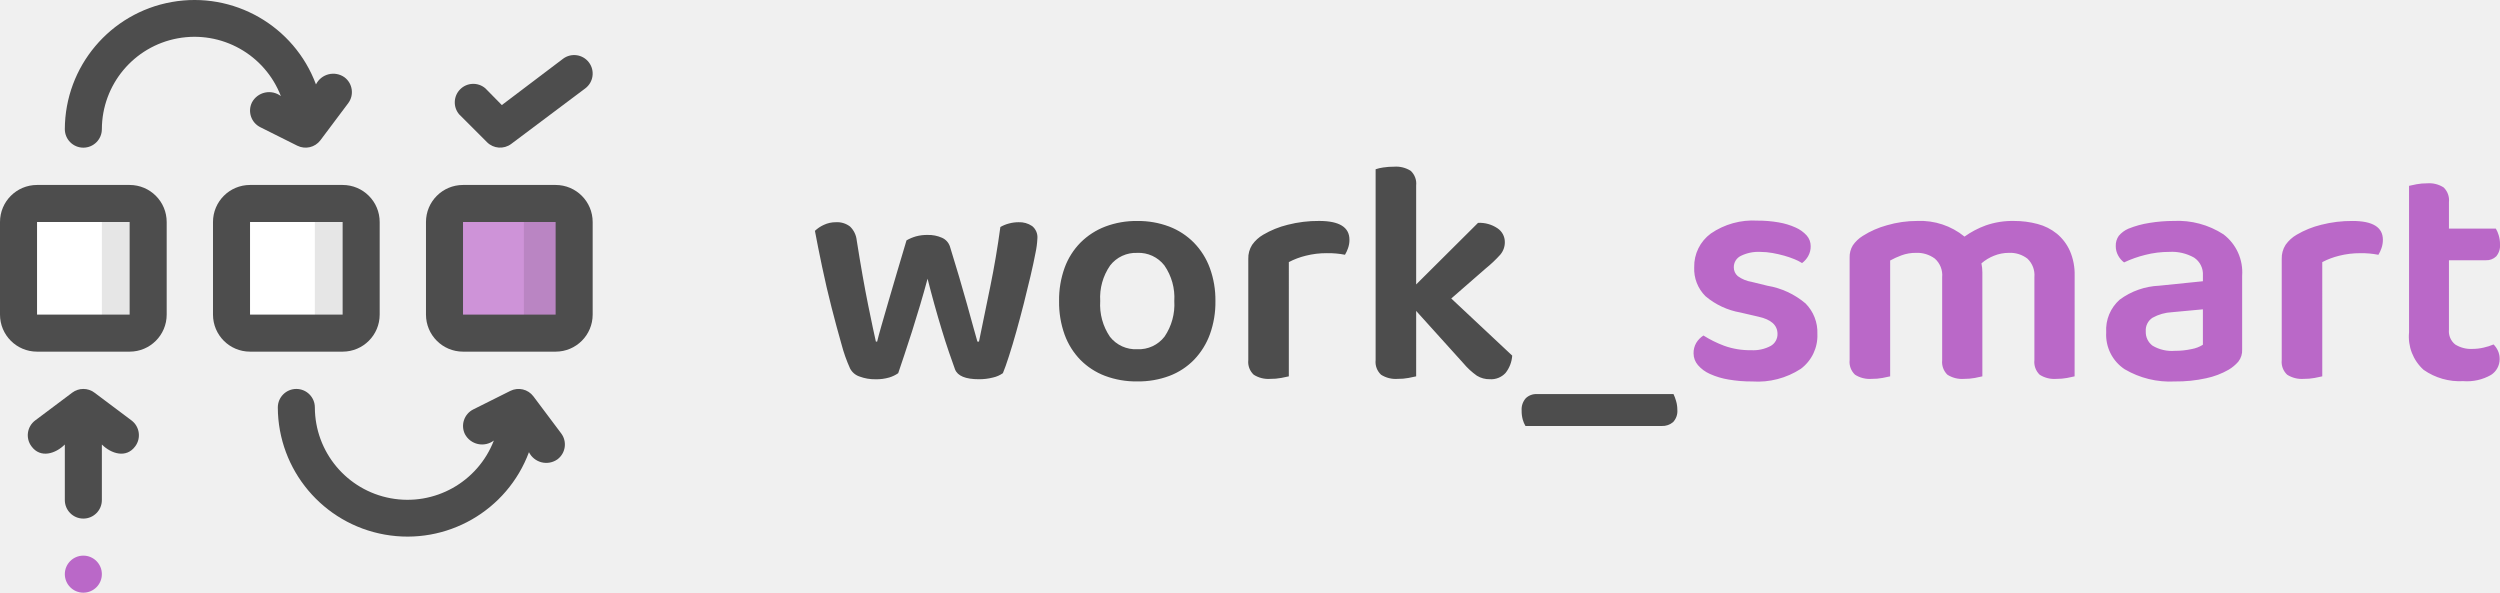
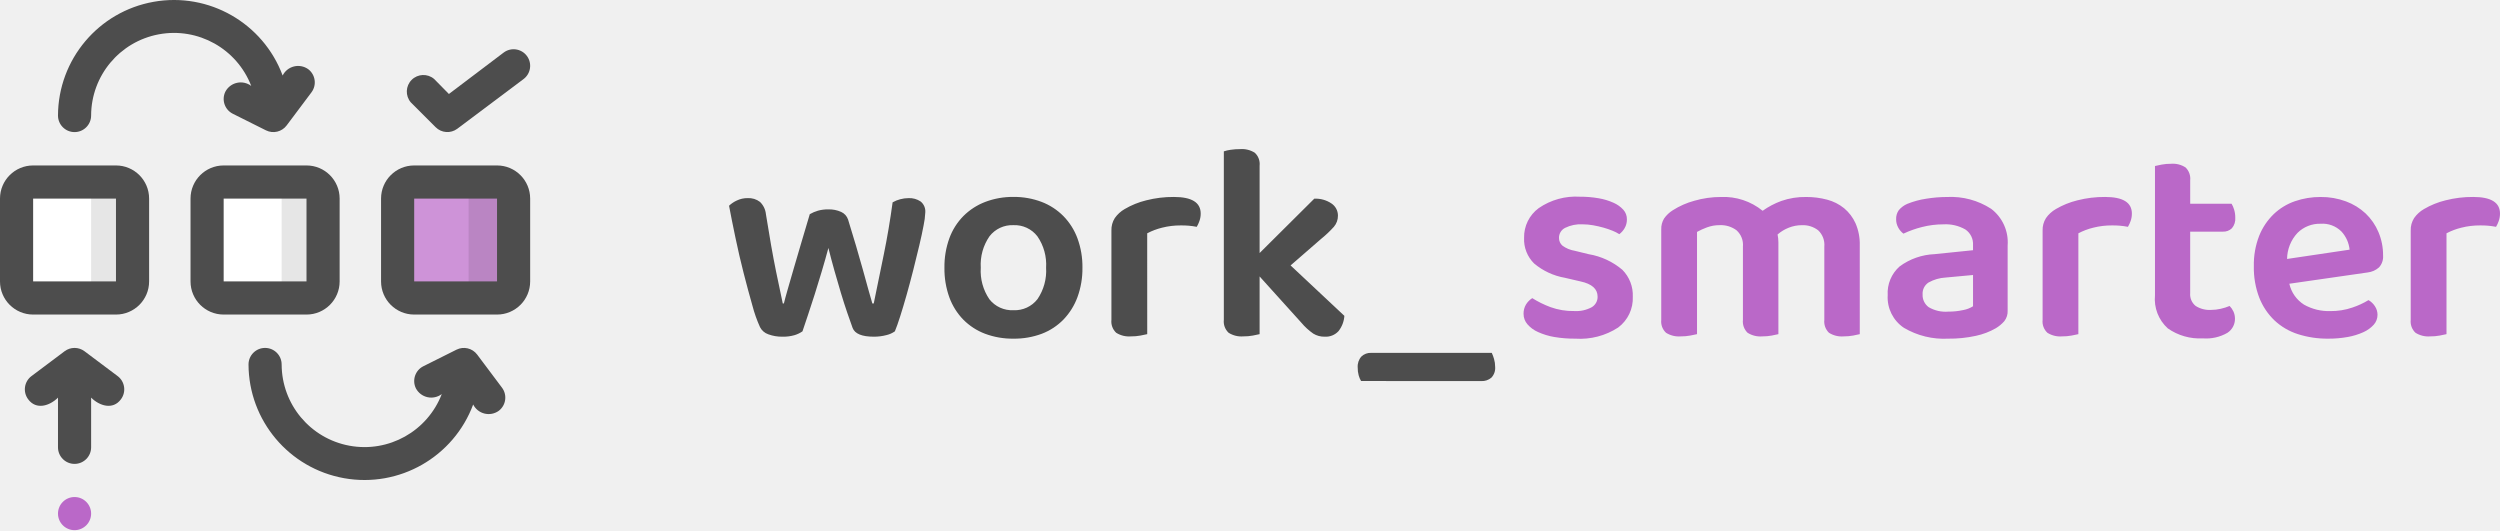
- <svg xmlns="http://www.w3.org/2000/svg" width="269.965" height="64" viewBox="0 0 269.965 64">
+ <svg xmlns="http://www.w3.org/2000/svg" width="301.794" height="64" viewBox="0 0 301.794 64">
  <g id="logo" transform="translate(-850 -607)">
-     <g id="text" transform="translate(17.008 132.056)">
-       <path id="work" d="M13.157-8.96q-.379,1.413-.81,2.86t-.862,2.809q-.431,1.361-.827,2.533t-.672,2a3.432,3.432,0,0,1-.965.465A4.893,4.893,0,0,1,7.54,1.9,4.72,4.72,0,0,1,5.8,1.6,1.777,1.777,0,0,1,4.783.724a16.564,16.564,0,0,1-.93-2.636Q3.335-3.722,2.784-5.876T1.767-10.252Q1.3-12.475.992-14.129a3.486,3.486,0,0,1,.948-.638,3,3,0,0,1,1.327-.293,2.279,2.279,0,0,1,1.516.465,2.4,2.4,0,0,1,.724,1.5Q6.161-8.96,6.747-6.082t.827,3.911h.138q.138-.586.465-1.723t.758-2.619q.431-1.482.93-3.17T10.882-13.1a4.661,4.661,0,0,1,1.017-.431,4.537,4.537,0,0,1,1.258-.155,3.565,3.565,0,0,1,1.568.31,1.562,1.562,0,0,1,.844.93q.517,1.654.982,3.239T17.4-6.255q.379,1.361.672,2.43t.465,1.654h.172q.586-2.86,1.223-5.962t1.086-6.41a3.76,3.76,0,0,1,.93-.379,4,4,0,0,1,1.034-.138,2.429,2.429,0,0,1,1.465.414,1.549,1.549,0,0,1,.569,1.344,9.545,9.545,0,0,1-.207,1.568q-.207,1.086-.534,2.481t-.724,2.964q-.4,1.568-.81,3.033T21.945-.6Q21.566.586,21.29,1.241a2.913,2.913,0,0,1-1.051.465,5.9,5.9,0,0,1-1.534.19q-2.171,0-2.585-1.068-.276-.758-.655-1.861T14.69-3.446q-.4-1.31-.793-2.722T13.157-8.96ZM44.241-6.548a10.163,10.163,0,0,1-.6,3.6,7.853,7.853,0,0,1-1.706,2.74,7.358,7.358,0,0,1-2.654,1.74,9.537,9.537,0,0,1-3.481.6,9.537,9.537,0,0,1-3.481-.6A7.47,7.47,0,0,1,29.664-.19a7.675,7.675,0,0,1-1.706-2.722,10.269,10.269,0,0,1-.6-3.636,10.163,10.163,0,0,1,.6-3.6,7.554,7.554,0,0,1,1.723-2.722,7.645,7.645,0,0,1,2.671-1.723,9.437,9.437,0,0,1,3.446-.6,9.437,9.437,0,0,1,3.446.6,7.527,7.527,0,0,1,2.671,1.74,7.726,7.726,0,0,1,1.723,2.74A10.059,10.059,0,0,1,44.241-6.548Zm-8.443-5.2a3.521,3.521,0,0,0-2.929,1.361A6.093,6.093,0,0,0,31.8-6.548a6.152,6.152,0,0,0,1.051,3.86A3.527,3.527,0,0,0,35.8-1.344a3.509,3.509,0,0,0,2.946-1.361A6.165,6.165,0,0,0,39.8-6.548a6.093,6.093,0,0,0-1.068-3.842A3.521,3.521,0,0,0,35.8-11.751ZM52.167,1.585q-.31.069-.827.172a6.007,6.007,0,0,1-1.172.1,2.94,2.94,0,0,1-1.792-.448,1.882,1.882,0,0,1-.586-1.585V-11.1a2.672,2.672,0,0,1,.414-1.516,3.768,3.768,0,0,1,1.206-1.1,9.848,9.848,0,0,1,2.636-1.068,13.278,13.278,0,0,1,3.394-.414q3.274,0,3.274,2.033a2.675,2.675,0,0,1-.155.913,3.732,3.732,0,0,1-.327.706,9.44,9.44,0,0,0-1.964-.172,9.073,9.073,0,0,0-2.274.276,7.99,7.99,0,0,0-1.826.689Zm13.75,0q-.31.069-.827.172a6.007,6.007,0,0,1-1.172.1,2.94,2.94,0,0,1-1.792-.448,1.882,1.882,0,0,1-.586-1.585V-20.78a4.479,4.479,0,0,1,.81-.19,7.5,7.5,0,0,1,1.189-.086,2.94,2.94,0,0,1,1.792.448,1.882,1.882,0,0,1,.586,1.585V-8.34L72.6-14.991a3.455,3.455,0,0,1,2.1.586,1.775,1.775,0,0,1,.793,1.482,2.057,2.057,0,0,1-.5,1.378,13.818,13.818,0,0,1-1.568,1.482L69.708-6.823,76.29-.655a3.374,3.374,0,0,1-.724,1.878,2.12,2.12,0,0,1-1.689.672,2.567,2.567,0,0,1-1.4-.379A7.557,7.557,0,0,1,71.018.172l-5.1-5.652Z" transform="translate(920 514)" fill="#4d4d4d" />
-       <path id="underscore" d="M.414,5.238a2.762,2.762,0,0,1-.293-.689A3.46,3.46,0,0,1,0,3.584,1.825,1.825,0,0,1,.448,2.24a1.63,1.63,0,0,1,1.206-.448H16.4a4.676,4.676,0,0,1,.276.741,3.319,3.319,0,0,1,.138.948,1.716,1.716,0,0,1-.465,1.344,1.773,1.773,0,0,1-1.223.414Z" transform="translate(997.307 515.706)" fill="#4d4d4d" />
-       <path id="smart" d="M14.779-3.126A4.473,4.473,0,0,1,12.987.647,8.557,8.557,0,0,1,7.749,2.009,14.619,14.619,0,0,1,5.182,1.8a8.048,8.048,0,0,1-2-.6A3.67,3.67,0,0,1,1.873.234a1.94,1.94,0,0,1-.465-1.258A2.149,2.149,0,0,1,1.7-2.161a2.433,2.433,0,0,1,.775-.793A12.147,12.147,0,0,0,4.7-1.851a8.1,8.1,0,0,0,2.912.482,3.986,3.986,0,0,0,2.137-.465,1.458,1.458,0,0,0,.724-1.292q0-1.413-2.068-1.861l-1.93-.448A7.975,7.975,0,0,1,2.7-7.193a4.14,4.14,0,0,1-1.223-3.136,4.4,4.4,0,0,1,1.792-3.636A8.016,8.016,0,0,1,8.3-15.36a12.935,12.935,0,0,1,2.292.19,7.447,7.447,0,0,1,1.826.551,3.539,3.539,0,0,1,1.206.862,1.716,1.716,0,0,1,.431,1.154,2.089,2.089,0,0,1-.276,1.086,2.43,2.43,0,0,1-.655.741,4.766,4.766,0,0,0-.81-.414,10.265,10.265,0,0,0-1.1-.379,13.006,13.006,0,0,0-1.275-.293,7.5,7.5,0,0,0-1.327-.121,4.281,4.281,0,0,0-2.1.431,1.344,1.344,0,0,0-.758,1.223,1.229,1.229,0,0,0,.431.965,3.5,3.5,0,0,0,1.5.62l1.689.414A8.57,8.57,0,0,1,13.5-6.417,4.418,4.418,0,0,1,14.779-3.126ZM42.555,1.457q-.276.069-.81.172a6.078,6.078,0,0,1-1.154.1,2.928,2.928,0,0,1-1.809-.448A1.912,1.912,0,0,1,38.213-.3V-9.26a2.437,2.437,0,0,0-.758-2,3.057,3.057,0,0,0-2-.62,4.277,4.277,0,0,0-1.6.31,4.644,4.644,0,0,0-1.361.827,4.594,4.594,0,0,1,.1.965V1.457q-.276.069-.81.172a6.078,6.078,0,0,1-1.154.1,2.928,2.928,0,0,1-1.809-.448A1.912,1.912,0,0,1,28.254-.3V-9.26a2.383,2.383,0,0,0-.793-2,3.2,3.2,0,0,0-2.033-.62,4.418,4.418,0,0,0-1.585.276,8.721,8.721,0,0,0-1.206.551V1.457q-.31.069-.827.172a6.007,6.007,0,0,1-1.172.1,2.94,2.94,0,0,1-1.792-.448A1.882,1.882,0,0,1,18.26-.3V-11.362a2.4,2.4,0,0,1,.345-1.327,3.654,3.654,0,0,1,1.068-1.017,9.588,9.588,0,0,1,2.619-1.154,11.565,11.565,0,0,1,3.274-.465,7.548,7.548,0,0,1,5.1,1.689,9.62,9.62,0,0,1,2.292-1.206,8.715,8.715,0,0,1,3.05-.482,9.7,9.7,0,0,1,2.55.327,5.5,5.5,0,0,1,2.085,1.051,5.13,5.13,0,0,1,1.4,1.844,6.33,6.33,0,0,1,.517,2.671ZM53.376-1.3a8.184,8.184,0,0,0,1.826-.19,3.413,3.413,0,0,0,1.206-.465V-5.78l-3.343.31a4.819,4.819,0,0,0-2.1.6A1.615,1.615,0,0,0,50.24-3.4a1.821,1.821,0,0,0,.741,1.551A4.068,4.068,0,0,0,53.376-1.3Zm-.138-14.026a9.064,9.064,0,0,1,5.393,1.447A5.143,5.143,0,0,1,60.647-9.4v7.961a1.945,1.945,0,0,1-.414,1.31A4.3,4.3,0,0,1,59.2.734a8.376,8.376,0,0,1-2.447.93,14.976,14.976,0,0,1-3.377.345A9.653,9.653,0,0,1,47.948.682,4.471,4.471,0,0,1,45.967-3.3a4.342,4.342,0,0,1,1.465-3.532,7.716,7.716,0,0,1,4.256-1.5l4.721-.482v-.62a2.143,2.143,0,0,0-.948-1.93,4.861,4.861,0,0,0-2.671-.62,10.489,10.489,0,0,0-2.619.327,12.224,12.224,0,0,0-2.274.81,2.246,2.246,0,0,1-.638-.741A2.058,2.058,0,0,1,47-12.6a1.8,1.8,0,0,1,.327-1.12,2.81,2.81,0,0,1,1.051-.775,10.229,10.229,0,0,1,2.274-.62A16.12,16.12,0,0,1,53.238-15.326ZM69.3,1.457q-.31.069-.827.172a6.007,6.007,0,0,1-1.172.1,2.94,2.94,0,0,1-1.792-.448A1.882,1.882,0,0,1,64.921-.3V-11.225a2.672,2.672,0,0,1,.414-1.516,3.768,3.768,0,0,1,1.206-1.1,9.848,9.848,0,0,1,2.636-1.068,13.278,13.278,0,0,1,3.394-.414q3.274,0,3.274,2.033a2.675,2.675,0,0,1-.155.913,3.733,3.733,0,0,1-.327.706,9.44,9.44,0,0,0-1.964-.172,9.073,9.073,0,0,0-2.274.276,7.99,7.99,0,0,0-1.826.689ZM82.978-3.574a1.817,1.817,0,0,0,.672,1.585,3.176,3.176,0,0,0,1.878.482,5.324,5.324,0,0,0,1.189-.138A6.349,6.349,0,0,0,87.8-1.989a2.41,2.41,0,0,1,.465.672,2.093,2.093,0,0,1,.19.913,2.029,2.029,0,0,1-.93,1.706,5.209,5.209,0,0,1-3,.672A6.8,6.8,0,0,1,80.239.751,4.827,4.827,0,0,1,78.671-3.3V-19.116q.276-.069.81-.172a6.077,6.077,0,0,1,1.154-.1,2.859,2.859,0,0,1,1.775.448,1.912,1.912,0,0,1,.569,1.585v2.86h5.066a3.1,3.1,0,0,1,.31.724,3.265,3.265,0,0,1,.138.965,1.791,1.791,0,0,1-.414,1.31,1.49,1.49,0,0,1-1.1.414h-4Z" transform="translate(1014.465 514.128)" fill="#BA68C8" />
+     <g id="text" transform="translate(194.946 -289.628)">
+       <path id="work" d="M13.056-10.438q-.374,1.394-.8,2.822t-.85,2.771q-.425,1.343-.816,2.5T9.928-.374a3.386,3.386,0,0,1-.952.459A4.827,4.827,0,0,1,7.514.272,4.656,4.656,0,0,1,5.8-.017a1.753,1.753,0,0,1-1-.867,16.342,16.342,0,0,1-.918-2.6q-.51-1.785-1.054-3.91t-1-4.318q-.459-2.193-.765-3.825a3.439,3.439,0,0,1,.935-.629A2.956,2.956,0,0,1,3.3-16.456a2.248,2.248,0,0,1,1.5.459,2.371,2.371,0,0,1,.714,1.479q.646,4.08,1.224,6.919T7.548-3.74h.136q.136-.578.459-1.7t.748-2.584q.425-1.462.918-3.128t1-3.366a4.6,4.6,0,0,1,1-.425,4.476,4.476,0,0,1,1.241-.153,3.518,3.518,0,0,1,1.547.306,1.541,1.541,0,0,1,.833.918q.51,1.632.969,3.2t.833,2.907q.374,1.343.663,2.4T18.36-3.74h.17q.578-2.822,1.207-5.882t1.071-6.324a3.709,3.709,0,0,1,.918-.374,3.944,3.944,0,0,1,1.02-.136,2.4,2.4,0,0,1,1.445.408,1.529,1.529,0,0,1,.561,1.326,9.417,9.417,0,0,1-.2,1.547q-.2,1.071-.527,2.448T23.307-7.8q-.391,1.547-.8,2.992t-.782,2.618Q21.352-1.02,21.08-.374a2.874,2.874,0,0,1-1.037.459A5.824,5.824,0,0,1,18.53.272q-2.142,0-2.55-1.054-.272-.748-.646-1.836T14.569-5q-.391-1.292-.782-2.686T13.056-10.438Zm30.668,2.38a10.027,10.027,0,0,1-.6,3.553,7.747,7.747,0,0,1-1.683,2.7A7.259,7.259,0,0,1,38.828-.085,9.41,9.41,0,0,1,35.394.51,9.41,9.41,0,0,1,31.96-.085a7.37,7.37,0,0,1-2.618-1.7,7.572,7.572,0,0,1-1.683-2.686,10.131,10.131,0,0,1-.595-3.587,10.027,10.027,0,0,1,.595-3.553,7.453,7.453,0,0,1,1.7-2.686A7.542,7.542,0,0,1,31.994-16a9.31,9.31,0,0,1,3.4-.6,9.31,9.31,0,0,1,3.4.6,7.426,7.426,0,0,1,2.635,1.717,7.623,7.623,0,0,1,1.7,2.7A9.924,9.924,0,0,1,43.724-8.058Zm-8.33-5.134a3.473,3.473,0,0,0-2.89,1.343A6.012,6.012,0,0,0,31.45-8.058,6.07,6.07,0,0,0,32.487-4.25a3.48,3.48,0,0,0,2.907,1.326A3.462,3.462,0,0,0,38.3-4.267a6.083,6.083,0,0,0,1.037-3.791,6.012,6.012,0,0,0-1.054-3.791A3.473,3.473,0,0,0,35.394-13.192ZM51.544-.034q-.306.068-.816.17a5.926,5.926,0,0,1-1.156.1A2.9,2.9,0,0,1,47.8-.2a1.857,1.857,0,0,1-.578-1.564V-12.546a2.636,2.636,0,0,1,.408-1.5,3.718,3.718,0,0,1,1.19-1.088,9.716,9.716,0,0,1,2.6-1.054,13.1,13.1,0,0,1,3.349-.408q3.23,0,3.23,2.006a2.64,2.64,0,0,1-.153.9,3.683,3.683,0,0,1-.323.7,9.313,9.313,0,0,0-1.938-.17,8.952,8.952,0,0,0-2.244.272,7.883,7.883,0,0,0-1.8.68Zm13.566,0q-.306.068-.816.17a5.926,5.926,0,0,1-1.156.1A2.9,2.9,0,0,1,61.37-.2a1.857,1.857,0,0,1-.578-1.564V-22.1a4.419,4.419,0,0,1,.8-.187,7.4,7.4,0,0,1,1.173-.085,2.9,2.9,0,0,1,1.768.442,1.857,1.857,0,0,1,.578,1.564v10.54l6.6-6.562a3.409,3.409,0,0,1,2.074.578,1.751,1.751,0,0,1,.782,1.462,2.03,2.03,0,0,1-.493,1.36,13.632,13.632,0,0,1-1.547,1.462L68.85-8.33l6.494,6.086A3.329,3.329,0,0,1,74.63-.391a2.091,2.091,0,0,1-1.666.663A2.533,2.533,0,0,1,71.587-.1a7.456,7.456,0,0,1-1.445-1.326L65.11-7Z" transform="translate(742 937)" fill="#4d4d4d" />
+       <path id="underscore" d="M.408,5.3a2.725,2.725,0,0,1-.289-.68A3.414,3.414,0,0,1,0,3.672,1.8,1.8,0,0,1,.442,2.346,1.608,1.608,0,0,1,1.632,1.9H16.184a4.614,4.614,0,0,1,.272.731,3.274,3.274,0,0,1,.136.935A1.693,1.693,0,0,1,16.133,4.9a1.749,1.749,0,0,1-1.207.408Z" transform="translate(818.952 937.324)" fill="#4d4d4d" />
+       <path id="smarter" d="M14.688-4.556A4.413,4.413,0,0,1,12.92-.833,8.442,8.442,0,0,1,7.752.51a14.423,14.423,0,0,1-2.533-.2A7.94,7.94,0,0,1,3.247-.289a3.621,3.621,0,0,1-1.292-.952A1.914,1.914,0,0,1,1.5-2.482,2.12,2.12,0,0,1,1.785-3.6a2.4,2.4,0,0,1,.765-.782A11.985,11.985,0,0,0,4.743-3.3a7.993,7.993,0,0,0,2.873.476,3.932,3.932,0,0,0,2.108-.459,1.438,1.438,0,0,0,.714-1.275q0-1.394-2.04-1.836l-1.9-.442A7.868,7.868,0,0,1,2.771-8.568a4.084,4.084,0,0,1-1.207-3.094,4.336,4.336,0,0,1,1.768-3.587A7.909,7.909,0,0,1,8.3-16.626a12.762,12.762,0,0,1,2.261.187,7.347,7.347,0,0,1,1.8.544,3.492,3.492,0,0,1,1.19.85,1.693,1.693,0,0,1,.425,1.139,2.061,2.061,0,0,1-.272,1.071,2.4,2.4,0,0,1-.646.731,4.7,4.7,0,0,0-.8-.408,10.127,10.127,0,0,0-1.088-.374,12.832,12.832,0,0,0-1.258-.289A7.4,7.4,0,0,0,8.6-13.294a4.223,4.223,0,0,0-2.074.425,1.326,1.326,0,0,0-.748,1.207,1.212,1.212,0,0,0,.425.952,3.451,3.451,0,0,0,1.479.612L9.35-9.69A8.455,8.455,0,0,1,13.43-7.8,4.359,4.359,0,0,1,14.688-4.556Zm27.4,4.522q-.272.068-.8.17a6,6,0,0,1-1.139.1A2.889,2.889,0,0,1,38.369-.2a1.887,1.887,0,0,1-.561-1.564v-8.84a2.4,2.4,0,0,0-.748-1.972,3.016,3.016,0,0,0-1.972-.612,4.22,4.22,0,0,0-1.581.306,4.581,4.581,0,0,0-1.343.816,4.532,4.532,0,0,1,.1.952V-.034q-.272.068-.8.17a6,6,0,0,1-1.139.1A2.889,2.889,0,0,1,28.543-.2a1.887,1.887,0,0,1-.561-1.564v-8.84A2.351,2.351,0,0,0,27.2-12.58a3.158,3.158,0,0,0-2.006-.612,4.359,4.359,0,0,0-1.564.272,8.6,8.6,0,0,0-1.19.544V-.034q-.306.068-.816.17a5.926,5.926,0,0,1-1.156.1A2.9,2.9,0,0,1,18.7-.2a1.857,1.857,0,0,1-.578-1.564V-12.682a2.367,2.367,0,0,1,.34-1.309,3.6,3.6,0,0,1,1.054-1A9.46,9.46,0,0,1,22.1-16.133a11.41,11.41,0,0,1,3.23-.459,7.446,7.446,0,0,1,5.032,1.666,9.491,9.491,0,0,1,2.261-1.19,8.6,8.6,0,0,1,3.009-.476,9.566,9.566,0,0,1,2.516.323A5.424,5.424,0,0,1,40.2-15.232a5.062,5.062,0,0,1,1.377,1.819,6.245,6.245,0,0,1,.51,2.635Zm10.676-2.72a8.074,8.074,0,0,0,1.8-.187A3.367,3.367,0,0,0,55.76-3.4V-7.174l-3.3.306a4.755,4.755,0,0,0-2.074.6,1.593,1.593,0,0,0-.714,1.445,1.8,1.8,0,0,0,.731,1.53A4.013,4.013,0,0,0,52.768-2.754Zm-.136-13.838a8.943,8.943,0,0,1,5.321,1.428,5.074,5.074,0,0,1,1.989,4.42V-2.89A1.919,1.919,0,0,1,59.534-1.6a4.24,4.24,0,0,1-1.02.85A8.264,8.264,0,0,1,56.1.17a14.776,14.776,0,0,1-3.332.34A9.524,9.524,0,0,1,47.413-.8a4.411,4.411,0,0,1-1.955-3.927A4.284,4.284,0,0,1,46.9-8.211,7.613,7.613,0,0,1,51.1-9.69l4.658-.476v-.612a2.114,2.114,0,0,0-.935-1.9,4.8,4.8,0,0,0-2.635-.612,10.349,10.349,0,0,0-2.584.323,12.06,12.06,0,0,0-2.244.8,2.216,2.216,0,0,1-.629-.731,2.031,2.031,0,0,1-.255-1,1.777,1.777,0,0,1,.323-1.105,2.772,2.772,0,0,1,1.037-.765,10.092,10.092,0,0,1,2.244-.612A15.9,15.9,0,0,1,52.632-16.592ZM68.476-.034q-.306.068-.816.17a5.926,5.926,0,0,1-1.156.1A2.9,2.9,0,0,1,64.736-.2a1.857,1.857,0,0,1-.578-1.564V-12.546a2.636,2.636,0,0,1,.408-1.5,3.718,3.718,0,0,1,1.19-1.088,9.716,9.716,0,0,1,2.6-1.054,13.1,13.1,0,0,1,3.349-.408q3.23,0,3.23,2.006a2.64,2.64,0,0,1-.153.9,3.682,3.682,0,0,1-.323.7,9.313,9.313,0,0,0-1.938-.17,8.952,8.952,0,0,0-2.244.272,7.883,7.883,0,0,0-1.8.68ZM81.974-5a1.793,1.793,0,0,0,.663,1.564,3.134,3.134,0,0,0,1.853.476,5.252,5.252,0,0,0,1.173-.136,6.264,6.264,0,0,0,1.071-.34,2.378,2.378,0,0,1,.459.663,2.065,2.065,0,0,1,.187.9,2,2,0,0,1-.918,1.683A5.14,5.14,0,0,1,83.5.476,6.714,6.714,0,0,1,79.271-.731a4.763,4.763,0,0,1-1.547-3.995V-20.332q.272-.068.8-.17a6,6,0,0,1,1.139-.1,2.821,2.821,0,0,1,1.751.442,1.887,1.887,0,0,1,.561,1.564v2.822h5a3.058,3.058,0,0,1,.306.714,3.222,3.222,0,0,1,.136.952,1.767,1.767,0,0,1-.408,1.292,1.47,1.47,0,0,1-1.088.408H81.974ZM93.942-6.12A4.034,4.034,0,0,0,95.71-3.6a6.072,6.072,0,0,0,3.2.782,7.883,7.883,0,0,0,2.635-.425,9.665,9.665,0,0,0,1.955-.9,2.243,2.243,0,0,1,.782.748,1.853,1.853,0,0,1,.306,1.02,1.785,1.785,0,0,1-.459,1.207,3.741,3.741,0,0,1-1.258.9,7.884,7.884,0,0,1-1.887.578,12.735,12.735,0,0,1-2.346.2,11.618,11.618,0,0,1-3.655-.544,7.46,7.46,0,0,1-2.822-1.649A7.659,7.659,0,0,1,90.321-4.42a10.071,10.071,0,0,1-.663-3.808A9.576,9.576,0,0,1,90.3-11.9a7.536,7.536,0,0,1,1.751-2.618,7.028,7.028,0,0,1,2.567-1.564,9.326,9.326,0,0,1,3.094-.51,8.588,8.588,0,0,1,3.06.527,7.017,7.017,0,0,1,2.38,1.462,6.676,6.676,0,0,1,1.547,2.244,7.131,7.131,0,0,1,.561,2.839,1.9,1.9,0,0,1-.493,1.428,2.465,2.465,0,0,1-1.377.612Zm3.774-7.242a3.816,3.816,0,0,0-2.788,1.105A4.678,4.678,0,0,0,93.67-9.112l7.548-1.122a3.787,3.787,0,0,0-.986-2.193A3.23,3.23,0,0,0,97.716-13.362Zm15.2,13.328q-.306.068-.816.17a5.926,5.926,0,0,1-1.156.1A2.9,2.9,0,0,1,109.174-.2a1.857,1.857,0,0,1-.578-1.564V-12.546a2.636,2.636,0,0,1,.408-1.5,3.718,3.718,0,0,1,1.19-1.088,9.716,9.716,0,0,1,2.6-1.054,13.1,13.1,0,0,1,3.349-.408q3.23,0,3.23,2.006a2.64,2.64,0,0,1-.153.9,3.682,3.682,0,0,1-.323.7,9.313,9.313,0,0,0-1.938-.17,8.952,8.952,0,0,0-2.244.272,7.883,7.883,0,0,0-1.8.68Z" transform="translate(837.474 937)" fill="#ba68c8" />
    </g>
    <g id="icon" transform="translate(850 606.946)">
      <rect id="Rectangle_1" data-name="Rectangle 1" width="14" height="14" rx="2" transform="translate(2 22.024)" fill="#fff" />
      <rect id="Rectangle_2" data-name="Rectangle 2" width="14" height="14" rx="2" transform="translate(25 22.024)" fill="#fff" />
      <rect id="Rectangle_3" data-name="Rectangle 3" width="14" height="14" rx="2" transform="translate(48 22.024)" fill="#ce93d8" />
      <path id="Path_1" data-name="Path 1" d="M14,22H9a2,2,0,0,1,2,2V34a2,2,0,0,1-2,2h5a2,2,0,0,0,2-2V24A2,2,0,0,0,14,22Z" transform="translate(0 0.024)" opacity="0.1" />
      <path id="Path_2" data-name="Path 2" d="M37,22H32a2,2,0,0,1,2,2V34a2,2,0,0,1-2,2h5a2,2,0,0,0,2-2V24A2,2,0,0,0,37,22Z" transform="translate(0 0.024)" opacity="0.1" />
      <path id="Path_3" data-name="Path 3" d="M60,22H54.57a2,2,0,0,1,2,2V34a2,2,0,0,1-2,2H60a2,2,0,0,0,2-2V24A2,2,0,0,0,60,22Z" transform="translate(0 0.024)" opacity="0.1" />
      <g id="Group_1" data-name="Group 1" transform="translate(0 0.054)">
        <path id="Path_4" data-name="Path 4" d="M14,20H4a4,4,0,0,0-4,4V34a4,4,0,0,0,4,4H14a4,4,0,0,0,4-4V24A4,4,0,0,0,14,20ZM4,34V24H14V34Z" transform="translate(0 -0.027)" fill="#4d4d4d" />
        <path id="Path_5" data-name="Path 5" d="M41,34V24a4,4,0,0,0-4-4H27a4,4,0,0,0-4,4V34a4,4,0,0,0,4,4H37A4,4,0,0,0,41,34ZM27,24H37V34H27Z" transform="translate(0 -0.027)" fill="#4d4d4d" />
        <path id="Path_6" data-name="Path 6" d="M60,20H50a4,4,0,0,0-4,4V34a4,4,0,0,0,4,4H60a4,4,0,0,0,4-4V24A4,4,0,0,0,60,20ZM50,34V24H60V34Z" transform="translate(0 -0.027)" fill="#4d4d4d" />
        <path id="Path_7" data-name="Path 7" d="M30.33,10.43a2.1,2.1,0,0,0-3.12.68,2,2,0,0,0,.9,2.68l4,2a2,2,0,0,0,2.49-.59l3-4a2,2,0,0,0-.4-2.8,2.09,2.09,0,0,0-3.08.77A14,14,0,0,0,7,14a2,2,0,1,0,4,0,10,10,0,0,1,19.33-3.57Z" transform="translate(0 -0.054)" fill="#4d4d4d" />
        <path id="Path_8" data-name="Path 8" d="M57.6,42.8a2,2,0,0,0-2.49-.59l-4,2a2,2,0,0,0-.9,2.68,2.1,2.1,0,0,0,3.12.68A10,10,0,0,1,34,44a2,2,0,0,0-4,0,14,14,0,0,0,27.12,4.83,2.09,2.09,0,0,0,3.08.77,2,2,0,0,0,.4-2.8Z" fill="#4d4d4d" />
        <path id="Path_9" data-name="Path 9" d="M52.59,15.41a2,2,0,0,0,2.61.19l8-6a2,2,0,0,0-2.4-3.2l-6.61,5L52.41,9.59a2,2,0,0,0-2.82,2.82Z" transform="translate(0 -0.054)" fill="#4d4d4d" />
        <path id="Path_10" data-name="Path 10" d="M14.2,45.4l-4-3a2,2,0,0,0-2.4,0l-4,3a2,2,0,0,0-.4,2.8C4.37,49.52,6,49,7,48v6a2,2,0,0,0,4,0V48c1,1,2.63,1.52,3.6.2A2,2,0,0,0,14.2,45.4Z" transform="translate(0 0)" fill="#4d4d4d" />
      </g>
-       <circle id="Ellipse_1" data-name="Ellipse 1" cx="2" cy="2" r="2" transform="translate(7 60.054)" fill="#BA68C8" />
+       <circle id="Ellipse_1" data-name="Ellipse 1" cx="2" cy="2" r="2" transform="translate(7 60.054)" fill="#ba68c8" />
    </g>
  </g>
</svg>
